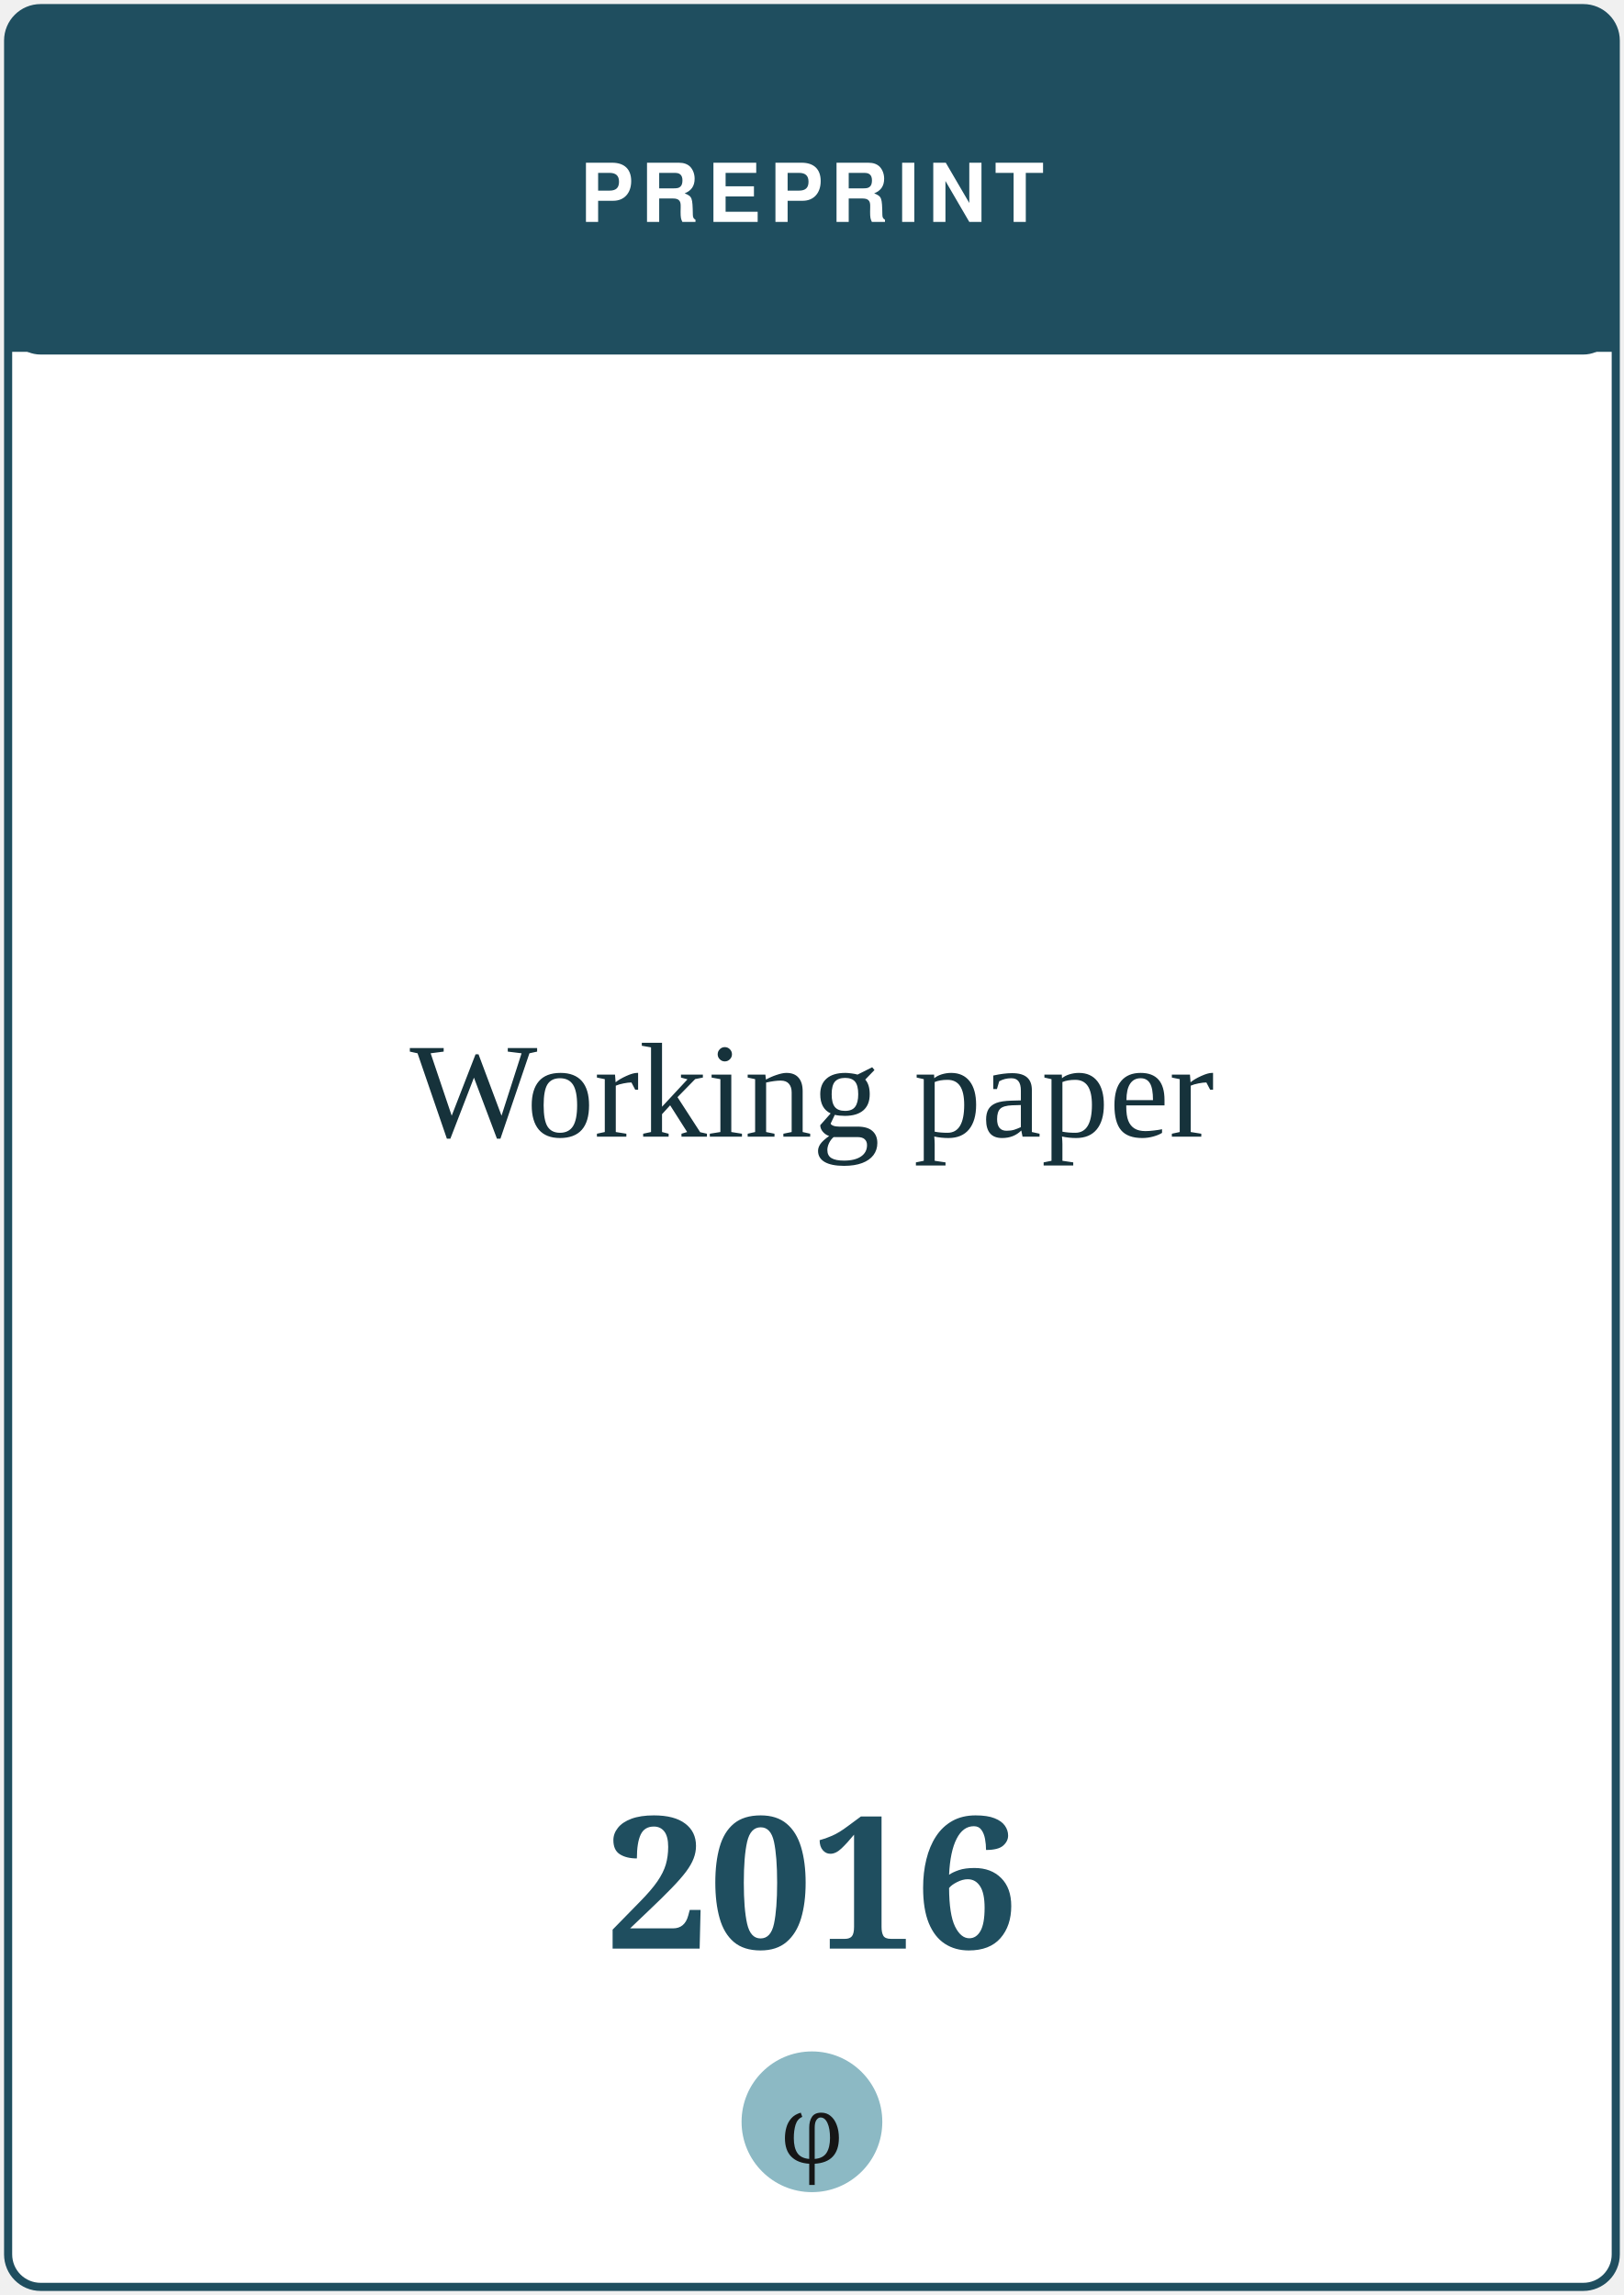
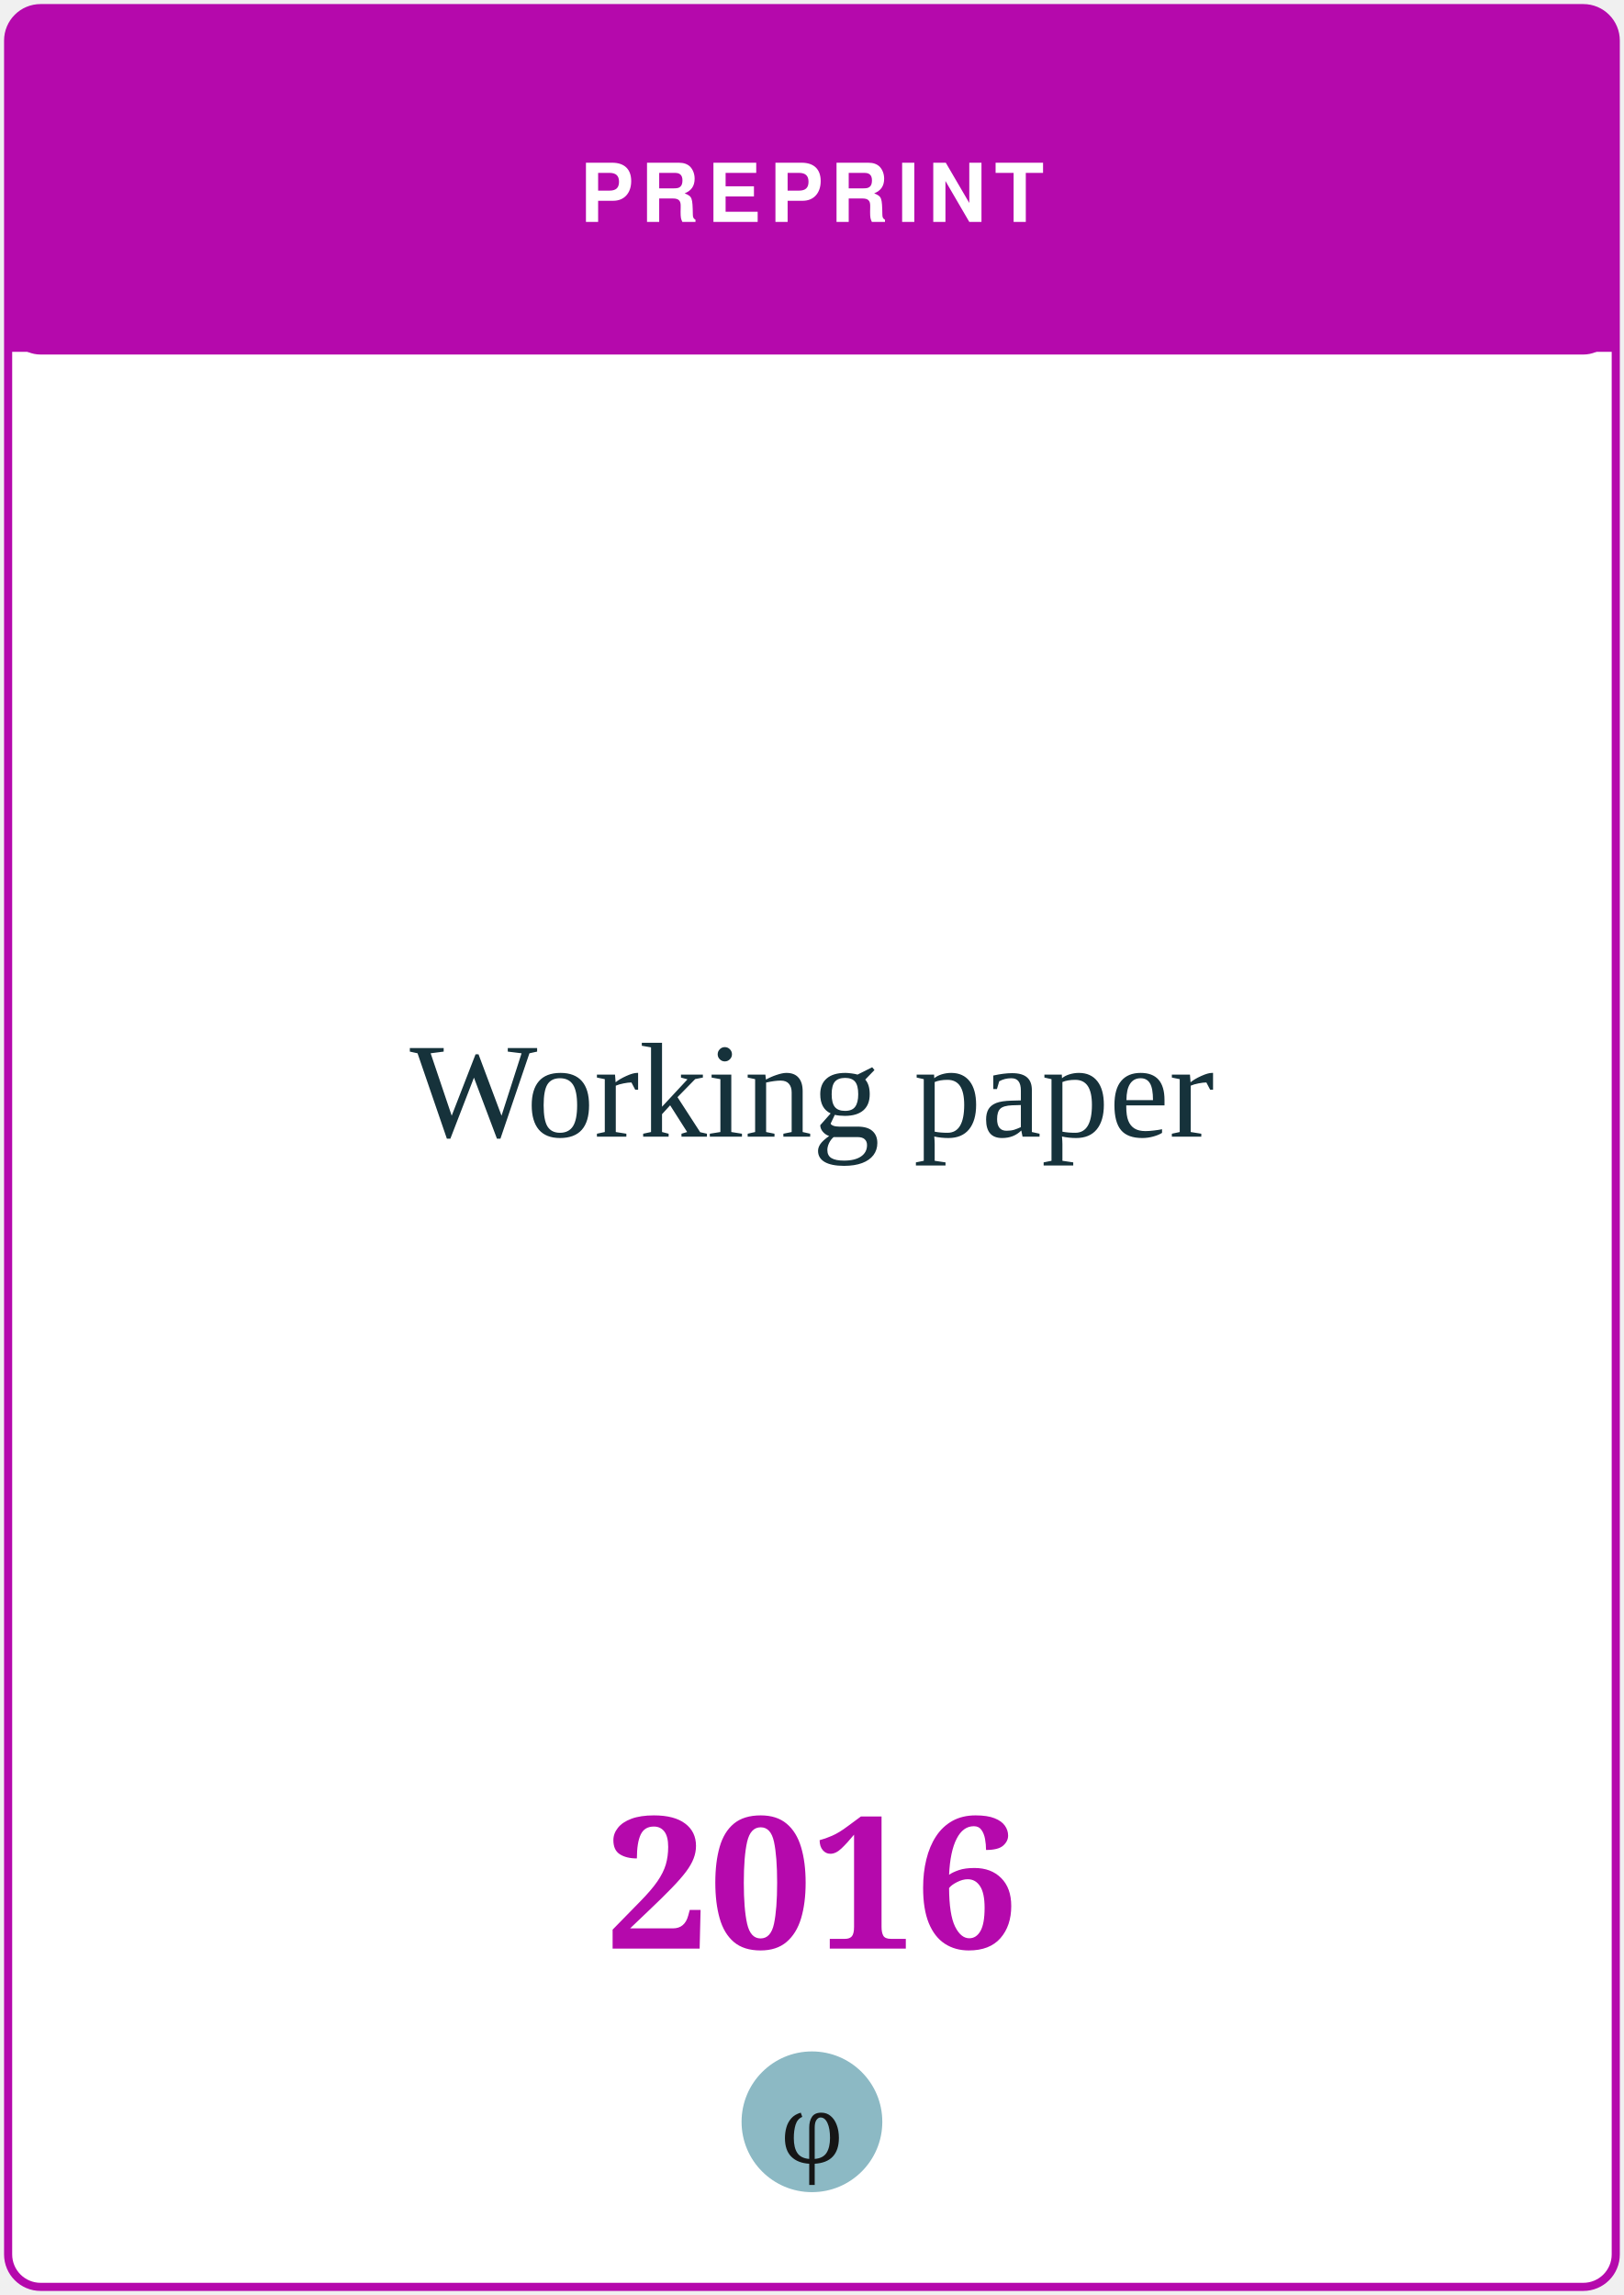
<svg xmlns="http://www.w3.org/2000/svg" viewBox="0 0 300 424" role="img" aria-label="Working paper">
-   <rect x="1.5" y="1.5" width="297" height="421" rx="6" fill="#ffffff" stroke="#1f4e5f" stroke-width="1.5" />
-   <rect x="1.5" y="1.5" width="297" height="64" rx="6" fill="#1f4e5f" />
-   <rect x="1.5" y="40" width="297" height="25" fill="#1f4e5f" />
+   <rect x="1.5" y="1.5" width="297" height="421" rx="6" fill="#ffffff" stroke="#b509ac" stroke-width="1.5" />
+   <rect x="1.5" y="1.5" width="297" height="64" rx="6" fill="#b509ac" />
+   <rect x="1.5" y="40" width="297" height="25" fill="#b509ac" />
  <text x="150" y="41" text-anchor="middle" font-family="Helvetica, Arial, sans-serif" font-weight="700" font-size="15" letter-spacing="1.5" fill="#ffffff">PREPRINT</text>
  <text x="150" y="210" text-anchor="middle" font-family="Georgia, 'Times New Roman', serif" font-size="25" fill="#16323b">Working paper</text>
-   <text x="150" y="360" text-anchor="middle" font-family="Georgia, serif" font-weight="700" font-size="34" fill="#1f4e5f">2016</text>
+   <text x="150" y="360" text-anchor="middle" font-family="Georgia, serif" font-weight="700" font-size="34" fill="#b509ac">2016</text>
  <circle cx="150" cy="392" r="13" fill="#8cb9c4" />
  <text x="150" y="393" text-anchor="middle" font-family="Georgia, serif" font-size="17" fill="#161616" dominant-baseline="central">φ</text>
</svg>
